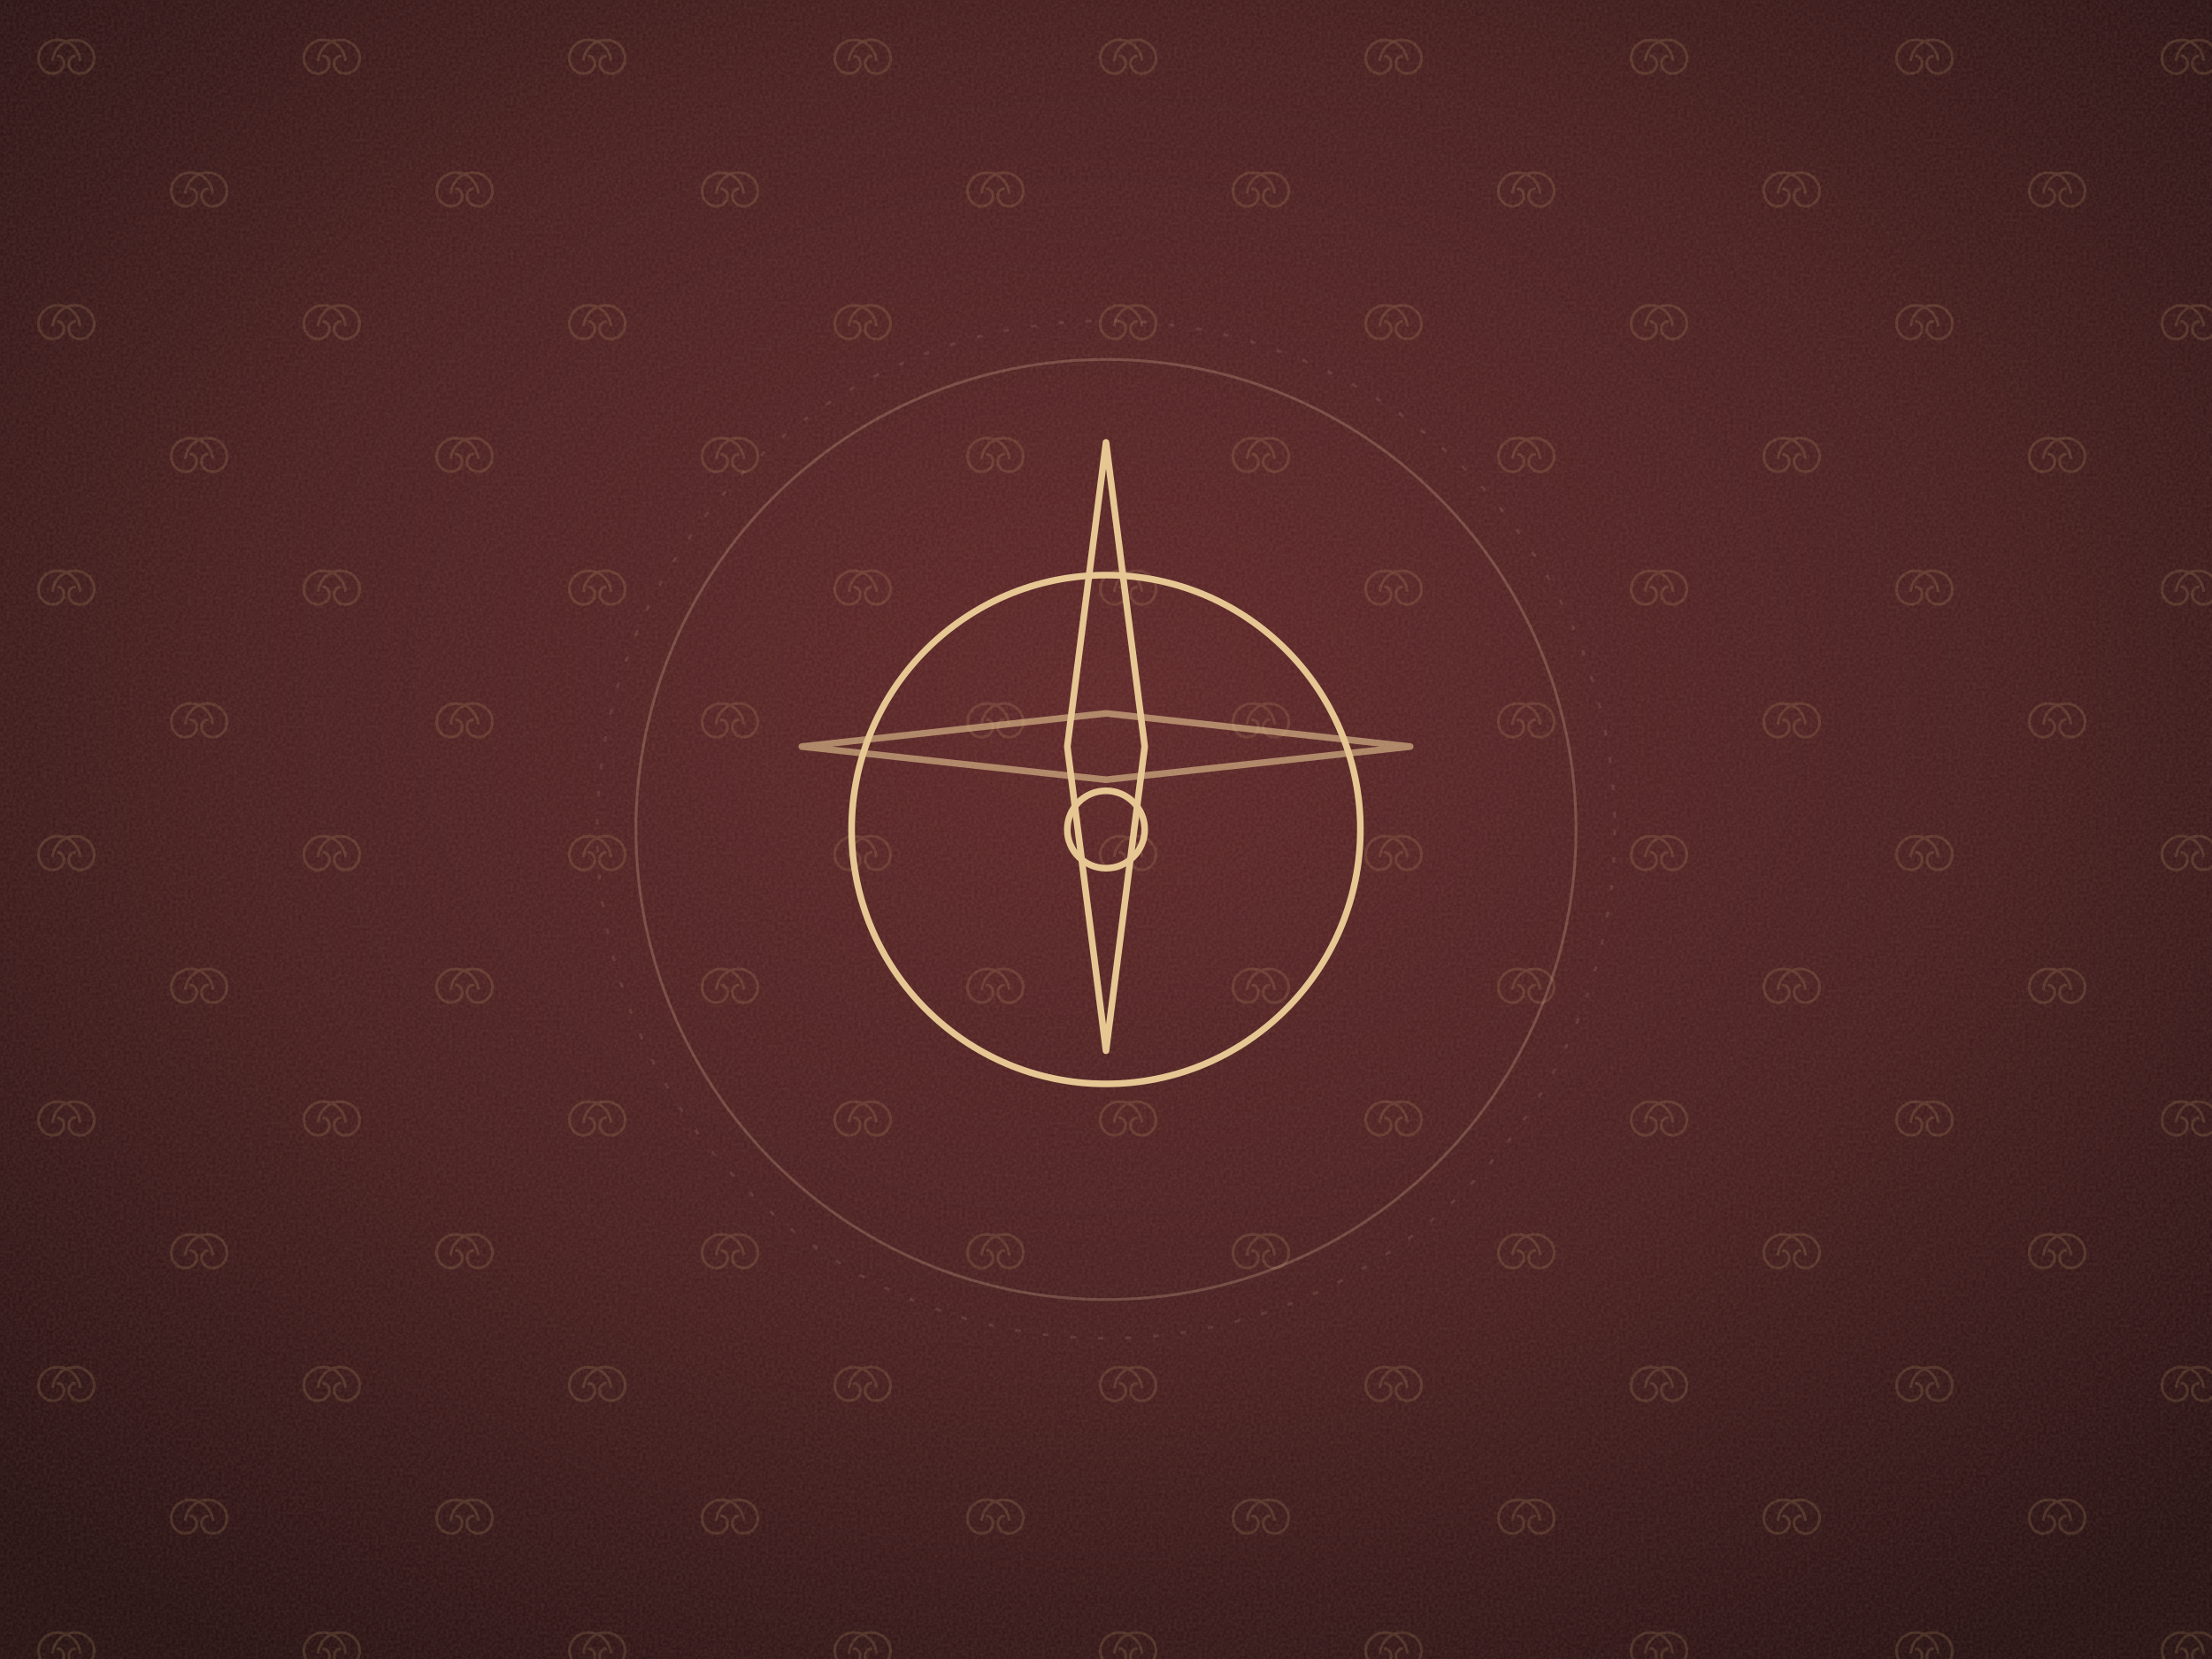
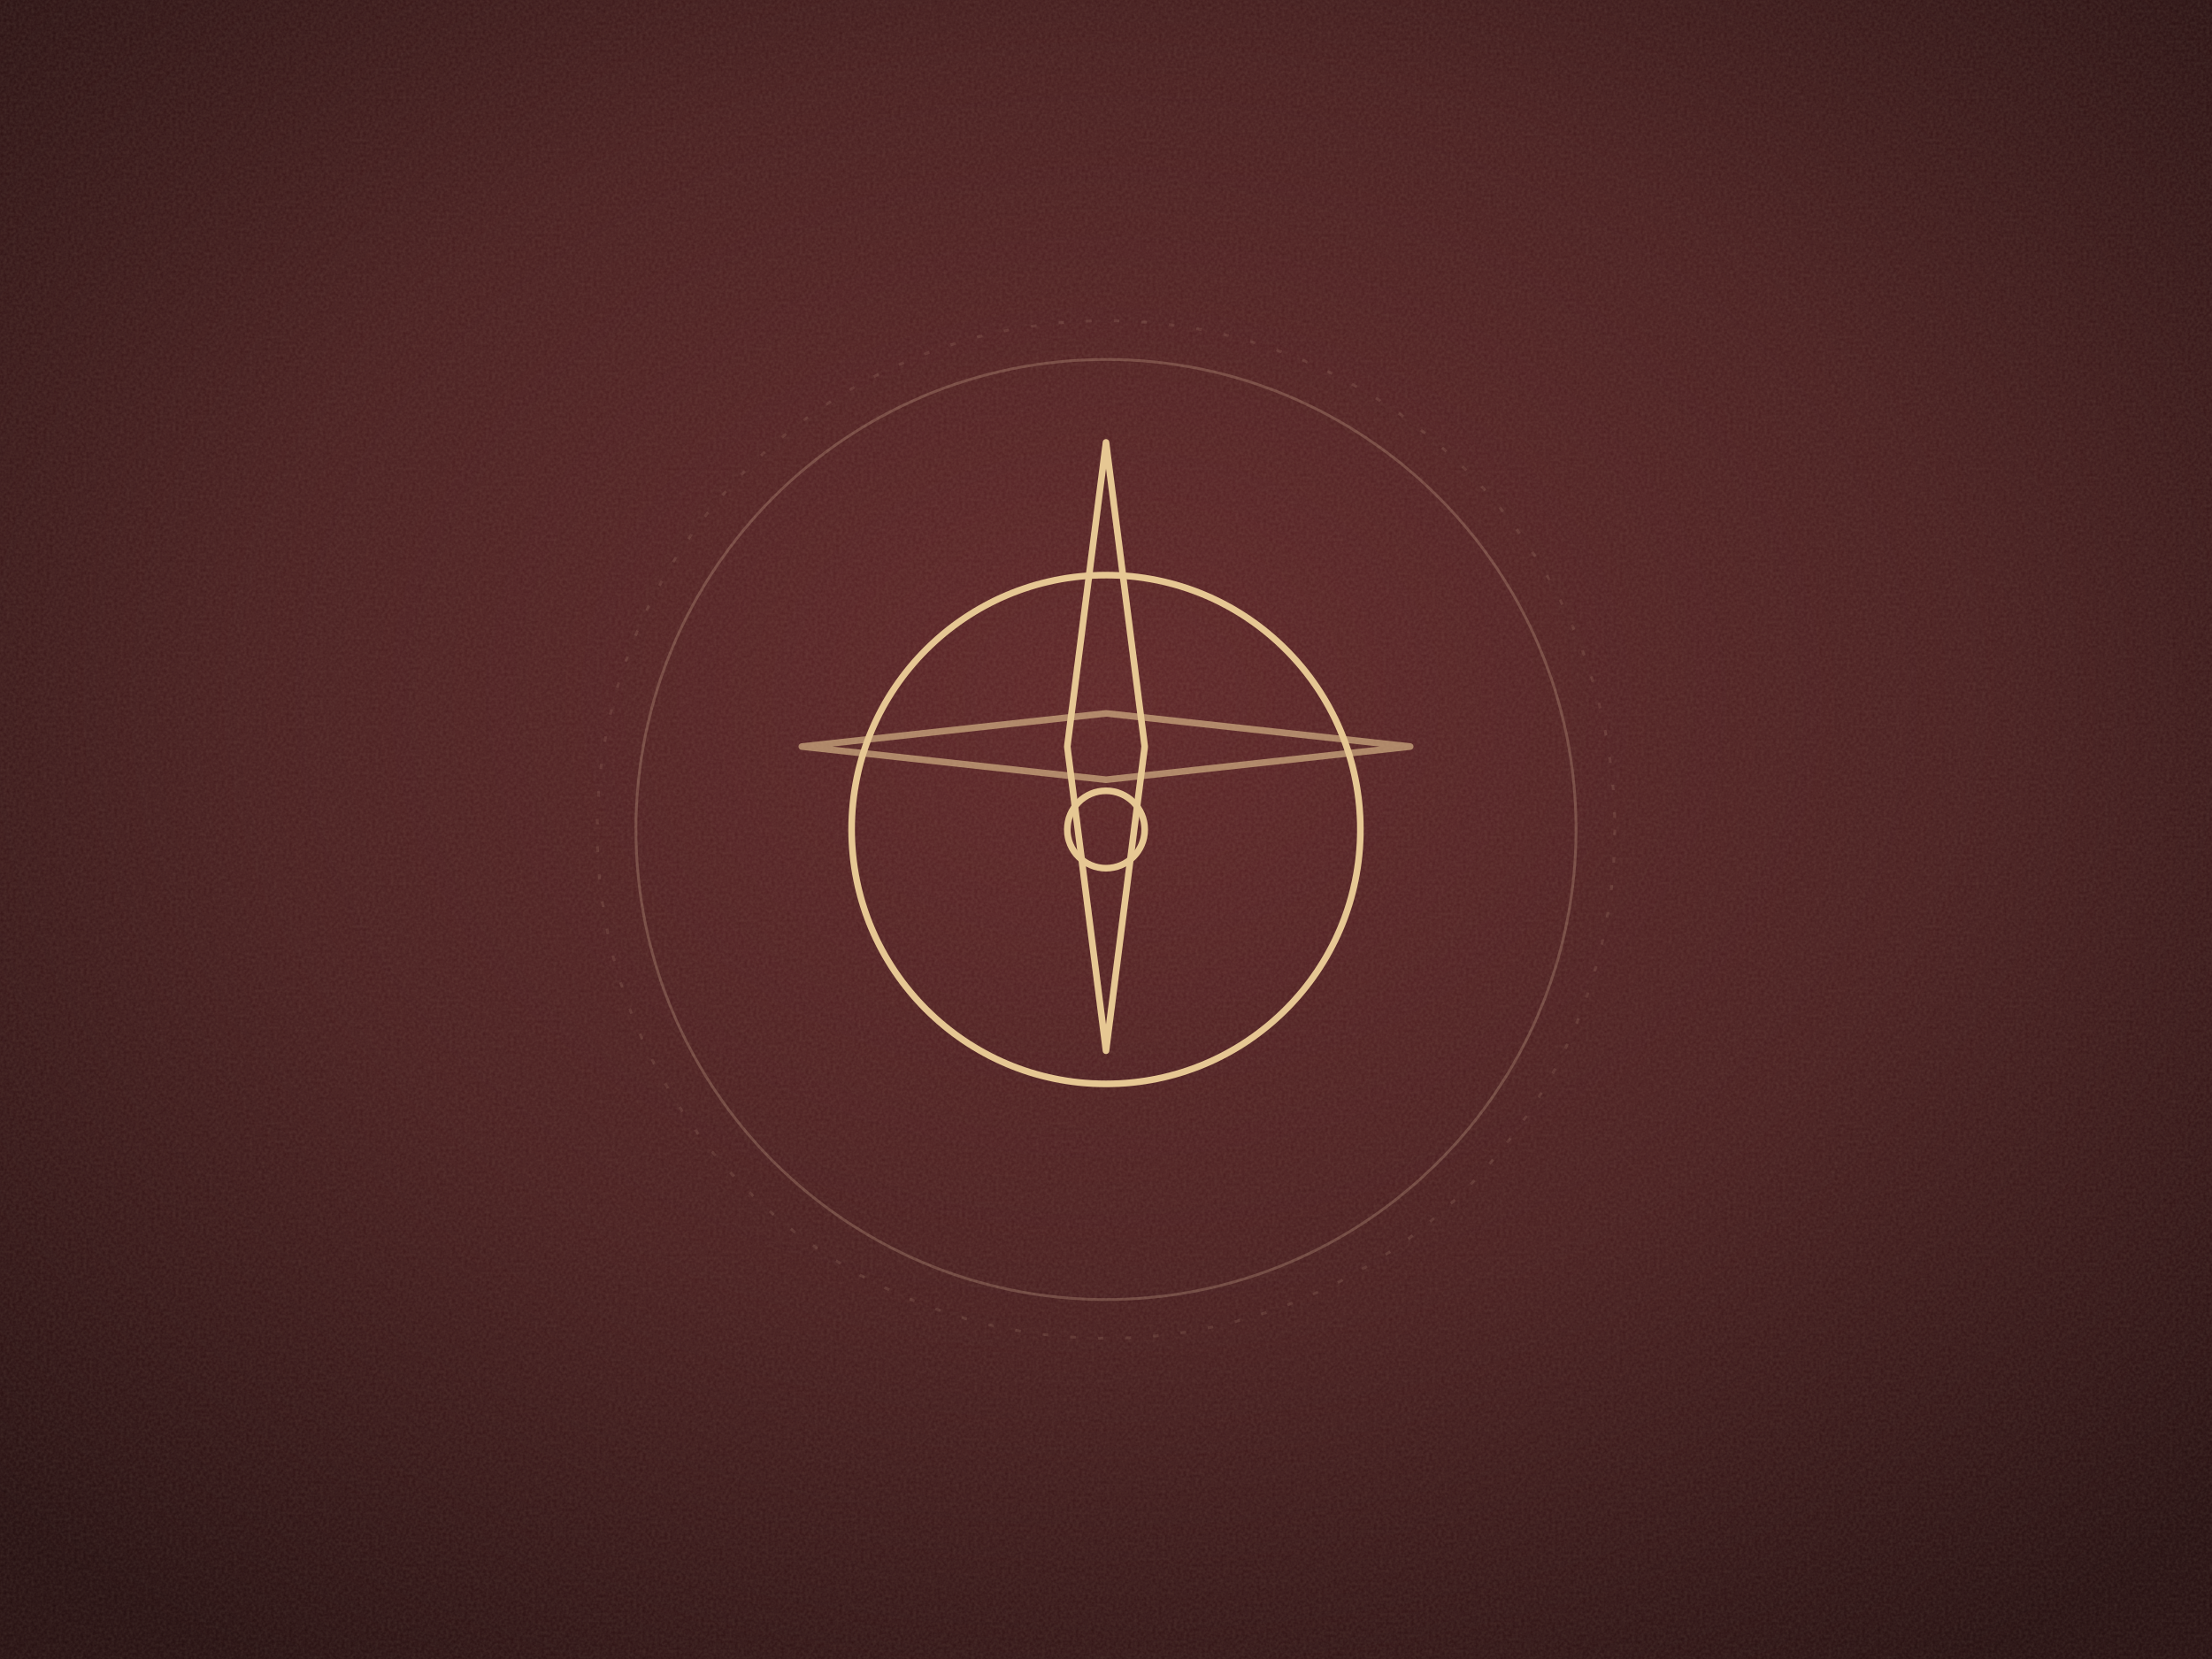
<svg xmlns="http://www.w3.org/2000/svg" viewBox="0 0 800 600" width="800" height="600">
  <defs>
    <radialGradient id="g" cx="50%" cy="42%" r="70%">
      <stop offset="0" stop-color="#5c2326" />
      <stop offset=".55" stop-color="#451B1D" />
      <stop offset="1" stop-color="#220C0E" />
    </radialGradient>
    <filter id="n">
      <feTurbulence type="fractalNoise" baseFrequency=".9" numOctaves="2" stitchTiles="stitch" />
      <feColorMatrix values="0 0 0 0 1  0 0 0 0 .85  0 0 0 0 .6  0 0 0 .12 0" />
    </filter>
-     <pattern id="p" width="96" height="96" patternUnits="userSpaceOnUse">
-       <g fill="none" stroke="#C9A26B" stroke-width="1" opacity=".18">
-         <path d="M29.0 22.0 L28.9 21.3 L28.7 20.5 L28.5 19.8 L28.2 19.1 L27.9 18.5 L27.5 17.9 L27.0 17.3 L26.6 16.8 L26.0 16.3 L25.5 15.9 L24.9 15.5 L24.3 15.2 L23.7 14.9 L23.1 14.7 L22.4 14.6 L21.8 14.5 L21.1 14.4 L20.5 14.5 L19.8 14.5 L19.2 14.6 L18.6 14.8 L18.1 15.0 L17.5 15.3 L17.0 15.6 L16.5 15.9 L16.1 16.3 L15.6 16.7 L15.3 17.2 L14.9 17.6 L14.7 18.1 L14.4 18.6 L14.2 19.1 L14.1 19.7 L14.0 20.2 L13.9 20.7 L13.9 21.2 L14.0 21.7 L14.0 22.2 L14.2 22.7 L14.3 23.2 L14.5 23.7 L14.8 24.1 L15.0 24.5 L15.3 24.8 L15.6 25.2 L16.0 25.5 L16.3 25.7 L16.7 26.0 L17.1 26.2 L17.5 26.3 L17.9 26.5 L18.3 26.5 L18.7 26.6 L19.1 26.6 L19.5 26.6 L19.9 26.5 L20.3 26.4 L20.6 26.3 L21.0 26.2 L21.3 26.0 L21.6 25.8 L21.9 25.6 L22.1 25.3 L22.3 25.1 L22.5 24.8 L22.7 24.5 L22.9 24.3 L23.0 24.0 L23.0 23.7 L23.1 23.4 L23.1 23.1 L23.1 22.8 L23.1 22.5 L23.1 22.3 L23.0 22.0 L22.9 21.8 L22.8 21.5 L22.7 21.3 L22.5 21.1 L22.4 20.9 L22.2 20.8 L22.0 20.6 L21.8 20.5 L21.7 20.4 L21.5 20.4 L21.3 20.3 L21.1 20.3 L20.9 20.3 L20.7 20.3 L20.6 20.3" />
-         <path d="M19.0 22.0 L19.1 21.3 L19.3 20.5 L19.5 19.8 L19.8 19.1 L20.1 18.5 L20.5 17.9 L21.0 17.3 L21.4 16.8 L22.0 16.3 L22.5 15.9 L23.1 15.5 L23.7 15.2 L24.3 14.9 L24.9 14.7 L25.6 14.6 L26.2 14.5 L26.9 14.4 L27.5 14.5 L28.2 14.5 L28.8 14.6 L29.4 14.8 L29.9 15.0 L30.5 15.3 L31.0 15.6 L31.5 15.9 L31.9 16.3 L32.4 16.7 L32.7 17.2 L33.1 17.6 L33.3 18.1 L33.6 18.6 L33.8 19.1 L33.9 19.7 L34.0 20.2 L34.1 20.7 L34.1 21.2 L34.0 21.7 L34.0 22.2 L33.8 22.7 L33.7 23.2 L33.5 23.7 L33.2 24.1 L33.0 24.5 L32.7 24.8 L32.4 25.2 L32.0 25.5 L31.7 25.7 L31.3 26.0 L30.9 26.2 L30.5 26.3 L30.1 26.5 L29.7 26.5 L29.3 26.6 L28.9 26.6 L28.5 26.6 L28.1 26.5 L27.7 26.4 L27.4 26.3 L27.0 26.2 L26.7 26.0 L26.4 25.8 L26.1 25.6 L25.9 25.3 L25.7 25.1 L25.5 24.8 L25.3 24.5 L25.1 24.3 L25.0 24.0 L25.0 23.7 L24.9 23.4 L24.9 23.1 L24.9 22.8 L24.9 22.5 L24.9 22.3 L25.0 22.0 L25.1 21.8 L25.2 21.5 L25.3 21.3 L25.5 21.1 L25.6 20.9 L25.8 20.8 L26.0 20.6 L26.2 20.5 L26.3 20.4 L26.5 20.4 L26.7 20.3 L26.9 20.3 L27.1 20.3 L27.3 20.3 L27.4 20.3" />
-         <g transform="translate(48 48)">
-           <path d="M29.0 22.0 L28.9 21.3 L28.7 20.5 L28.5 19.8 L28.2 19.1 L27.9 18.5 L27.5 17.9 L27.0 17.3 L26.6 16.8 L26.0 16.3 L25.5 15.9 L24.9 15.5 L24.3 15.2 L23.7 14.9 L23.1 14.7 L22.4 14.6 L21.8 14.5 L21.1 14.4 L20.5 14.5 L19.8 14.5 L19.2 14.6 L18.6 14.8 L18.1 15.0 L17.5 15.3 L17.0 15.6 L16.5 15.9 L16.1 16.3 L15.6 16.7 L15.3 17.2 L14.9 17.6 L14.7 18.1 L14.4 18.6 L14.2 19.1 L14.1 19.7 L14.0 20.2 L13.9 20.7 L13.9 21.2 L14.0 21.7 L14.0 22.2 L14.2 22.7 L14.3 23.2 L14.5 23.7 L14.8 24.1 L15.0 24.5 L15.3 24.8 L15.6 25.2 L16.0 25.5 L16.3 25.7 L16.7 26.0 L17.1 26.2 L17.5 26.3 L17.9 26.5 L18.3 26.5 L18.7 26.6 L19.1 26.6 L19.5 26.6 L19.9 26.5 L20.3 26.4 L20.6 26.3 L21.0 26.2 L21.3 26.0 L21.6 25.8 L21.9 25.6 L22.1 25.3 L22.3 25.1 L22.5 24.8 L22.7 24.5 L22.9 24.3 L23.0 24.0 L23.0 23.7 L23.1 23.4 L23.1 23.1 L23.1 22.8 L23.1 22.5 L23.1 22.3 L23.0 22.0 L22.9 21.8 L22.8 21.5 L22.7 21.3 L22.5 21.1 L22.4 20.9 L22.2 20.8 L22.0 20.6 L21.8 20.5 L21.7 20.4 L21.5 20.4 L21.3 20.3 L21.1 20.3 L20.9 20.3 L20.7 20.3 L20.6 20.3" />
-           <path d="M19.0 22.0 L19.1 21.3 L19.3 20.5 L19.5 19.8 L19.8 19.1 L20.1 18.5 L20.5 17.9 L21.0 17.3 L21.4 16.8 L22.0 16.3 L22.5 15.9 L23.1 15.5 L23.7 15.2 L24.3 14.9 L24.9 14.7 L25.6 14.6 L26.2 14.5 L26.9 14.4 L27.5 14.5 L28.2 14.5 L28.8 14.6 L29.4 14.8 L29.9 15.0 L30.5 15.3 L31.0 15.6 L31.5 15.9 L31.9 16.3 L32.4 16.7 L32.7 17.2 L33.1 17.6 L33.3 18.1 L33.6 18.6 L33.8 19.1 L33.9 19.7 L34.0 20.2 L34.1 20.7 L34.1 21.2 L34.0 21.7 L34.0 22.2 L33.8 22.7 L33.7 23.2 L33.5 23.7 L33.2 24.1 L33.0 24.5 L32.7 24.8 L32.4 25.2 L32.0 25.5 L31.7 25.7 L31.3 26.0 L30.9 26.2 L30.5 26.3 L30.1 26.5 L29.7 26.5 L29.3 26.6 L28.9 26.6 L28.5 26.6 L28.1 26.5 L27.7 26.4 L27.4 26.3 L27.0 26.2 L26.7 26.0 L26.4 25.8 L26.1 25.6 L25.9 25.3 L25.7 25.1 L25.5 24.8 L25.3 24.5 L25.1 24.3 L25.0 24.0 L25.0 23.7 L24.9 23.4 L24.9 23.1 L24.9 22.8 L24.9 22.5 L24.9 22.3 L25.0 22.0 L25.1 21.8 L25.2 21.5 L25.3 21.3 L25.5 21.1 L25.6 20.9 L25.8 20.8 L26.0 20.6 L26.2 20.5 L26.3 20.4 L26.5 20.4 L26.7 20.3 L26.9 20.3 L27.1 20.3 L27.3 20.3 L27.4 20.3" />
-         </g>
-       </g>
-     </pattern>
  </defs>
  <rect width="800" height="600" fill="url(#g)" />
-   <rect width="800" height="600" fill="url(#p)" />
  <rect width="800" height="600" filter="url(#n)" />
  <circle cx="400" cy="300" r="170" fill="none" stroke="#F7D6B4" stroke-opacity=".22" />
  <circle cx="400" cy="300" r="184" fill="none" stroke="#F7D6B4" stroke-opacity=".12" stroke-dasharray="2 8" />
  <g fill="none" stroke="#E6C793" stroke-width="2.4" stroke-linecap="round" stroke-linejoin="round">
    <circle cx="400" cy="300" r="92" />
    <path d="M400 160 L414 270 L400 380 L386 270 Z" />
    <path d="M290 270 L400 258 L510 270 L400 282 Z" opacity=".6" />
    <circle cx="400" cy="300" r="14" />
  </g>
</svg>
